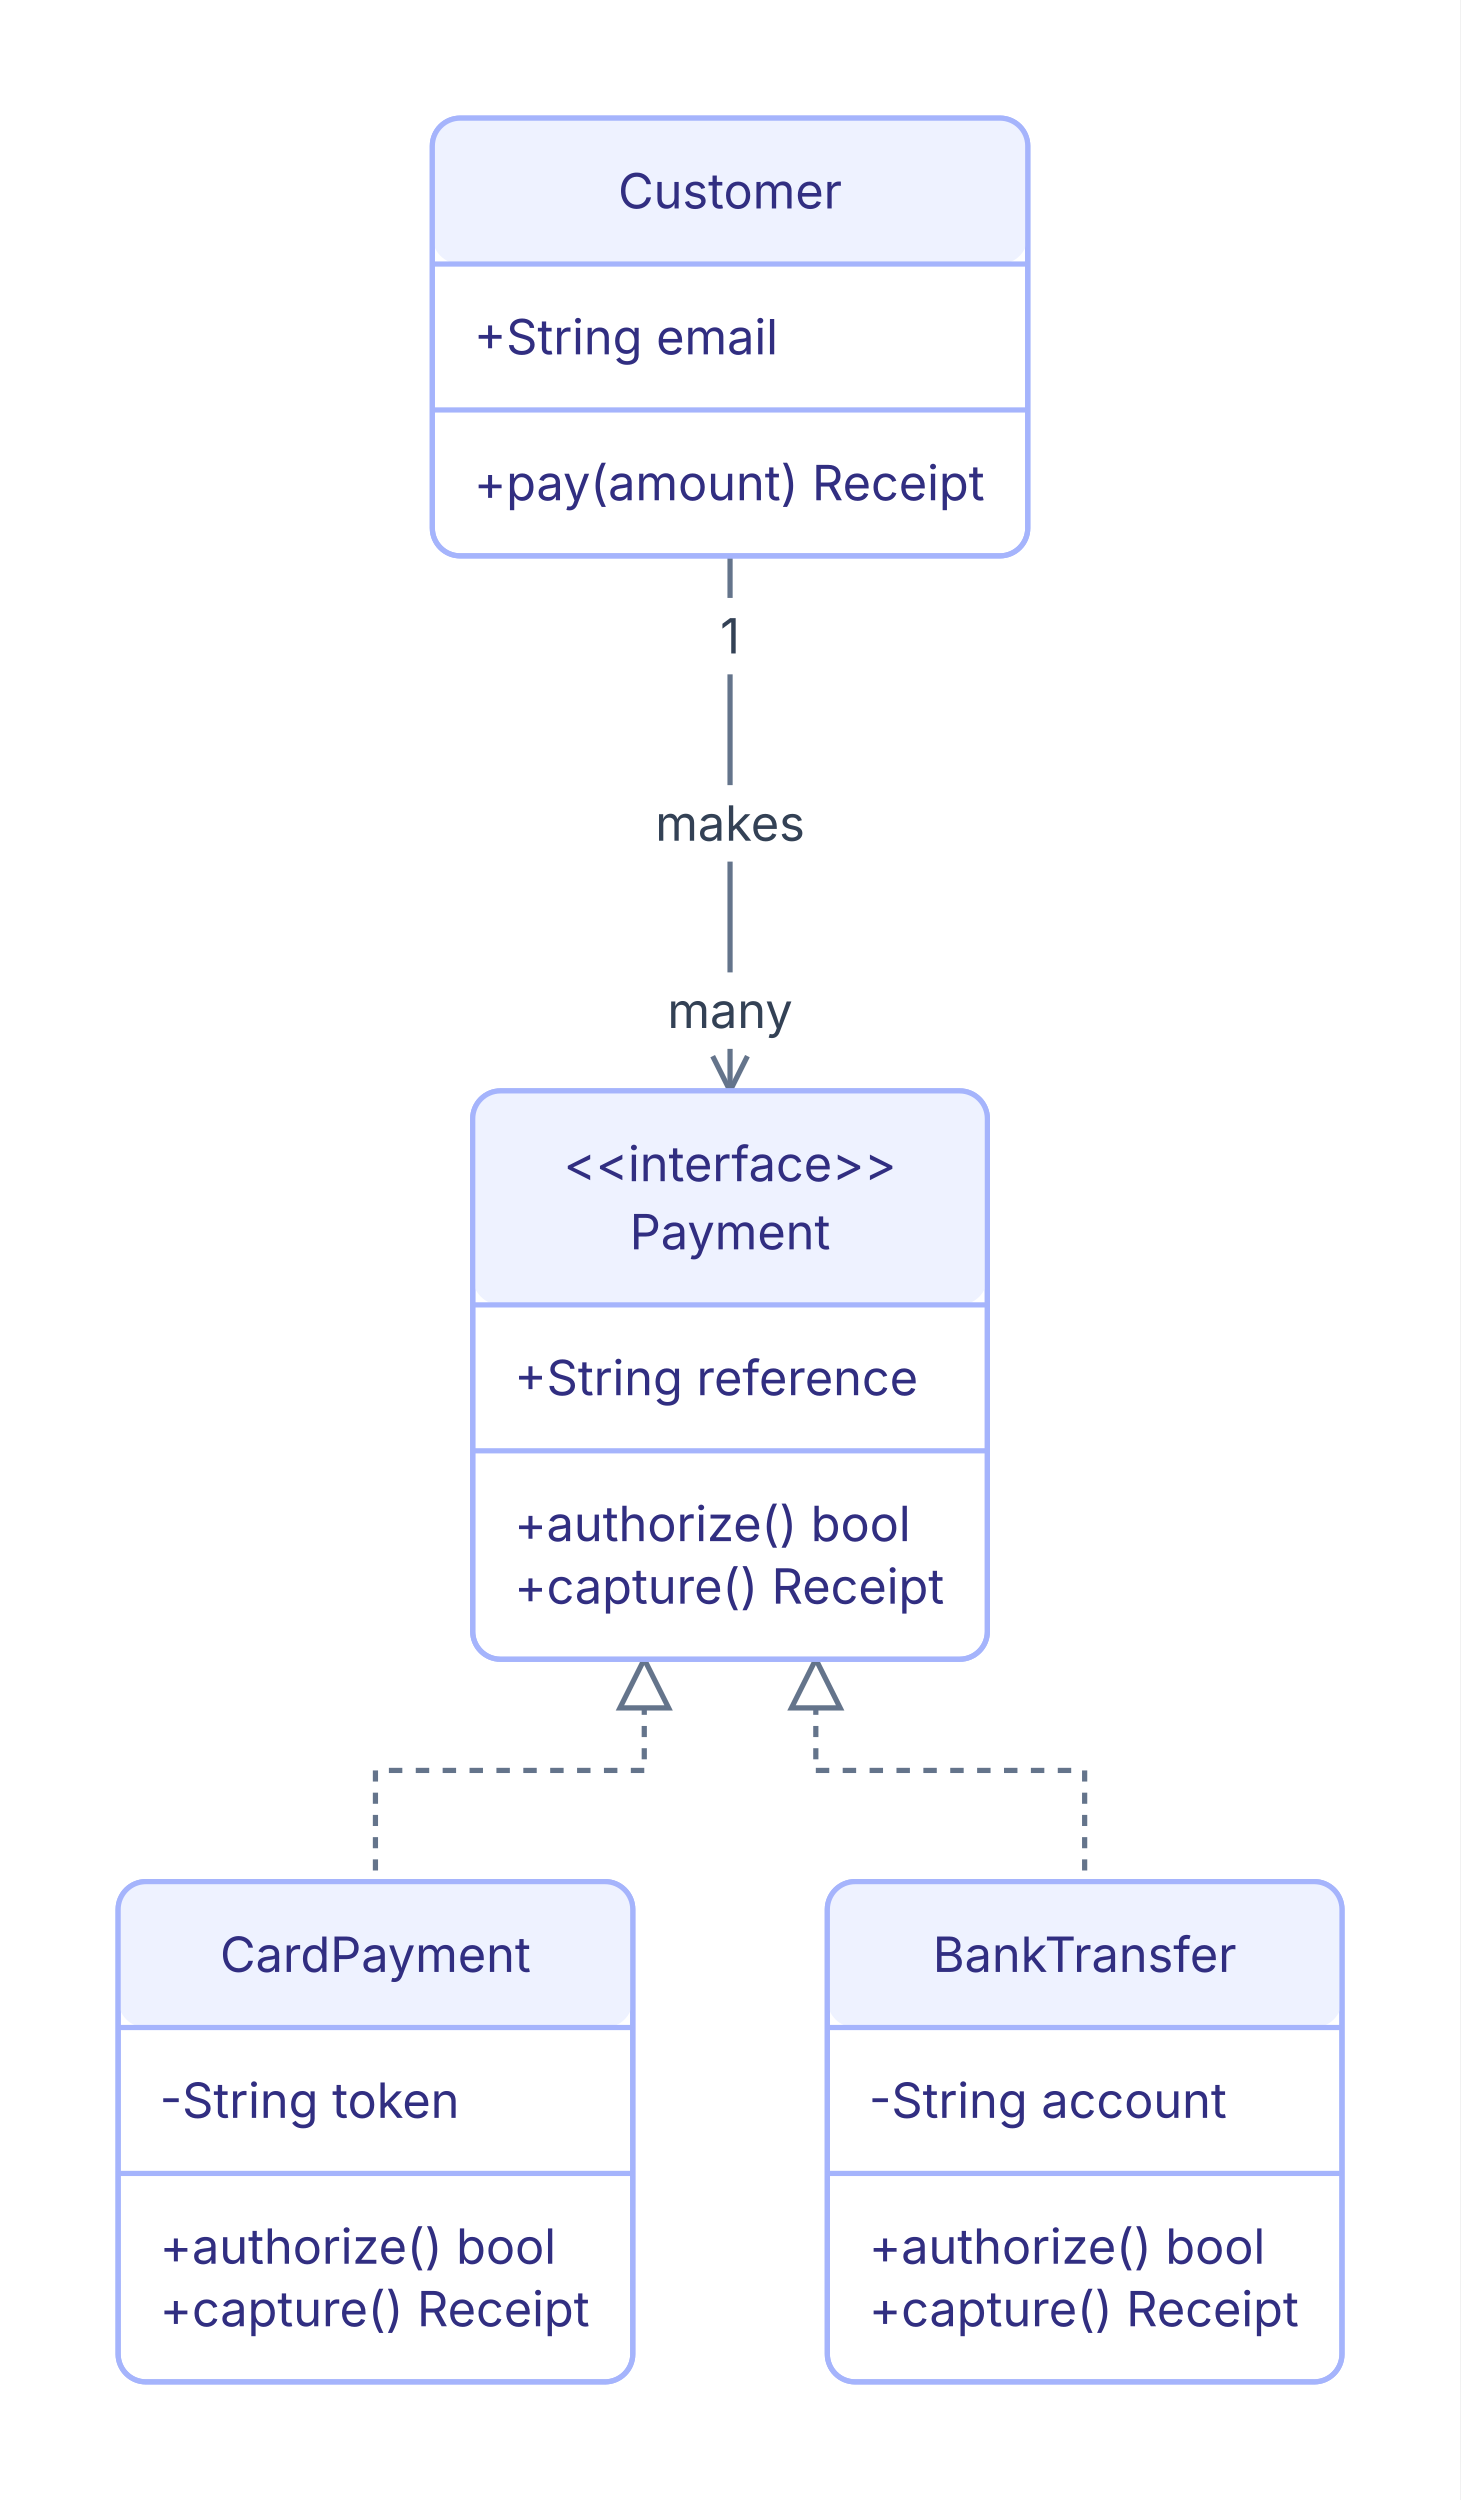
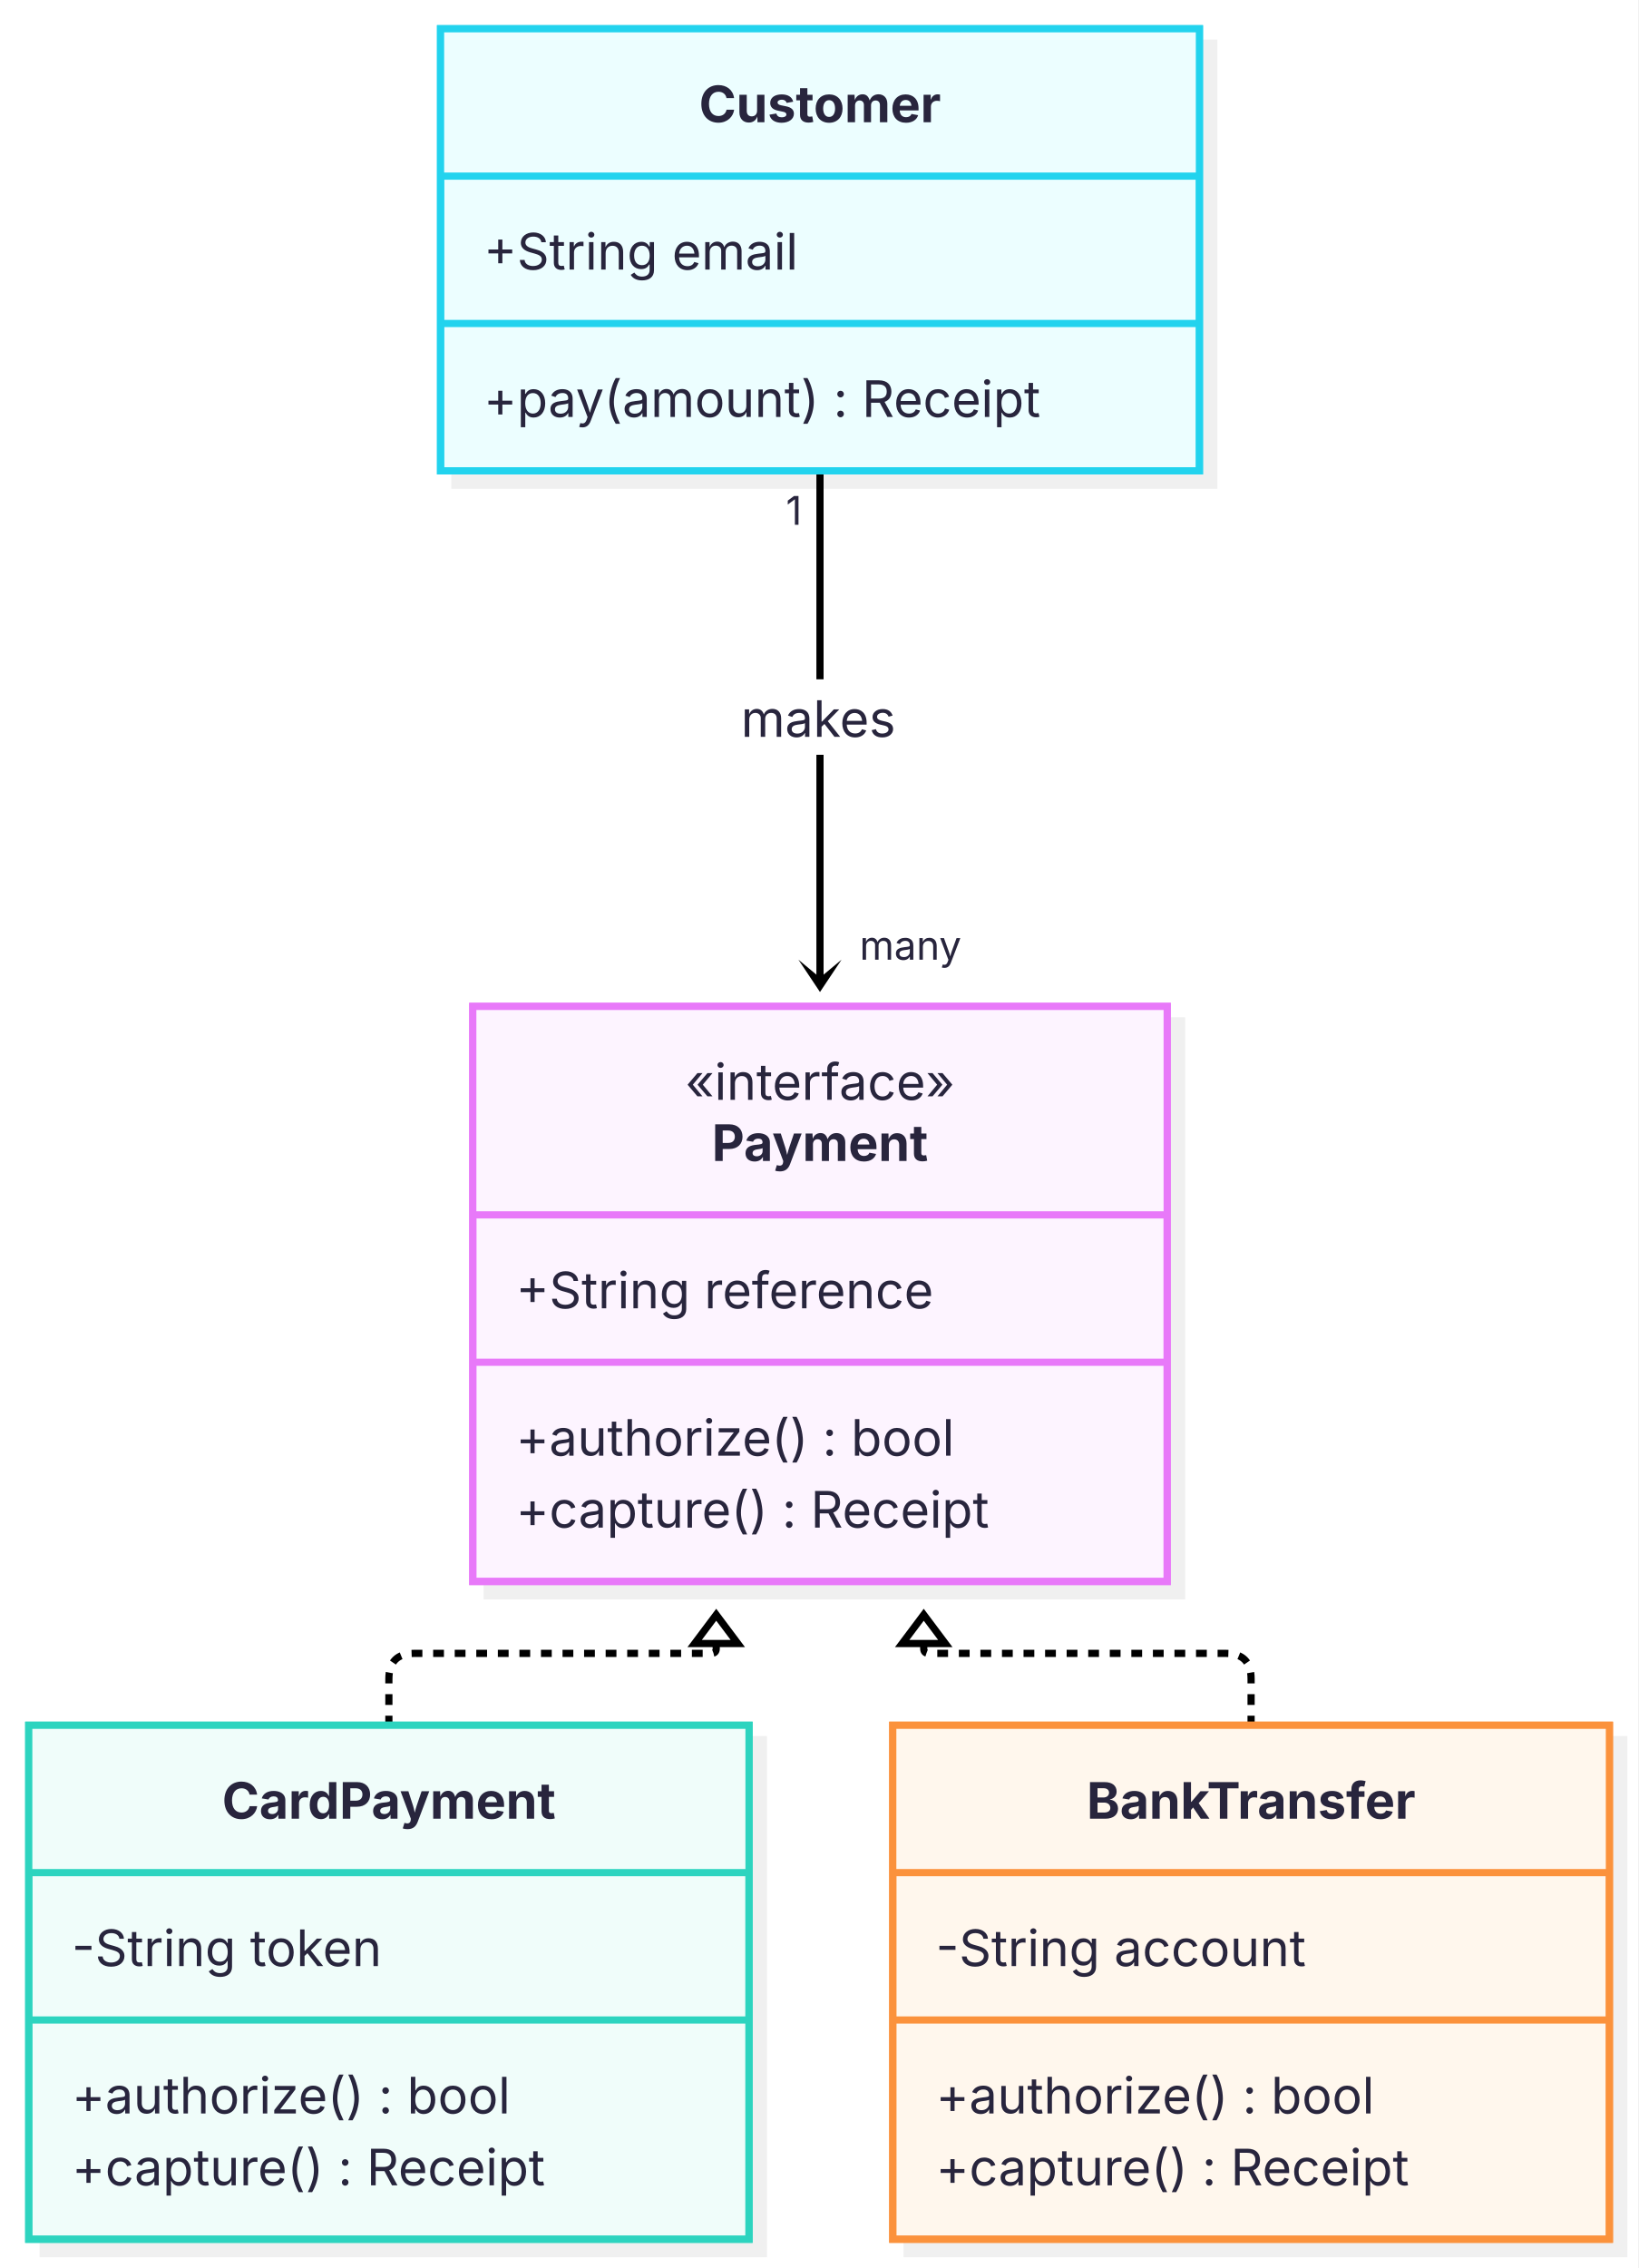
- <svg xmlns="http://www.w3.org/2000/svg" viewBox="-34 -34 420.273 719.6" width="420.273" height="719.6">
-   <path d="M-34 -34L386.273 -34L386.273 685.6L-34 685.6Z" fill="#ffffff" />
-   <path d="M151.447 443.6L151.447 446.8" fill="none" stroke="#64748b" stroke-width="1.5" />
-   <path d="M151.447 450L151.447 453.2" fill="none" stroke="#64748b" stroke-width="1.5" />
-   <path d="M151.447 456.4L151.447 459.6" fill="none" stroke="#64748b" stroke-width="1.5" />
-   <path d="M151.447 462.8L151.447 466" fill="none" stroke="#64748b" stroke-width="1.5" />
-   <path d="M151.447 469.2L151.447 472.4" fill="none" stroke="#64748b" stroke-width="1.5" />
-   <path d="M151.447 475.6L147.578 475.6" fill="none" stroke="#64748b" stroke-width="1.5" />
-   <path d="M143.709 475.6L139.84 475.6" fill="none" stroke="#64748b" stroke-width="1.5" />
-   <path d="M135.971 475.6L132.103 475.6" fill="none" stroke="#64748b" stroke-width="1.5" />
-   <path d="M128.234 475.6L124.365 475.6" fill="none" stroke="#64748b" stroke-width="1.5" />
-   <path d="M120.496 475.6L116.627 475.6" fill="none" stroke="#64748b" stroke-width="1.5" />
-   <path d="M112.758 475.6L108.889 475.6" fill="none" stroke="#64748b" stroke-width="1.5" />
-   <path d="M105.02 475.6L101.151 475.6" fill="none" stroke="#64748b" stroke-width="1.5" />
-   <path d="M97.282 475.6L93.413 475.6" fill="none" stroke="#64748b" stroke-width="1.5" />
-   <path d="M89.544 475.6L85.675 475.6" fill="none" stroke="#64748b" stroke-width="1.5" />
-   <path d="M81.806 475.6L77.937 475.6" fill="none" stroke="#64748b" stroke-width="1.5" />
-   <path d="M74.068 475.6L74.068 478.8" fill="none" stroke="#64748b" stroke-width="1.5" />
-   <path d="M74.068 482L74.068 485.2" fill="none" stroke="#64748b" stroke-width="1.5" />
-   <path d="M74.068 488.4L74.068 491.6" fill="none" stroke="#64748b" stroke-width="1.5" />
-   <path d="M74.068 494.8L74.068 498" fill="none" stroke="#64748b" stroke-width="1.5" />
-   <path d="M74.068 501.2L74.068 504.4" fill="none" stroke="#64748b" stroke-width="1.5" />
-   <path d="M151.447 443.6L158.447 457.6L144.447 457.6Z" fill="#ffffff" stroke="#64748b" stroke-width="1.5" />
-   <path d="M200.826 443.6L200.826 446.8" fill="none" stroke="#64748b" stroke-width="1.5" />
-   <path d="M200.826 450L200.826 453.2" fill="none" stroke="#64748b" stroke-width="1.5" />
-   <path d="M200.826 456.4L200.826 459.6" fill="none" stroke="#64748b" stroke-width="1.5" />
-   <path d="M200.826 462.8L200.826 466" fill="none" stroke="#64748b" stroke-width="1.5" />
-   <path d="M200.826 469.2L200.826 472.4" fill="none" stroke="#64748b" stroke-width="1.5" />
-   <path d="M200.826 475.6L204.695 475.6" fill="none" stroke="#64748b" stroke-width="1.5" />
-   <path d="M208.564 475.6L212.433 475.6" fill="none" stroke="#64748b" stroke-width="1.5" />
-   <path d="M216.302 475.6L220.171 475.6" fill="none" stroke="#64748b" stroke-width="1.5" />
-   <path d="M224.04 475.6L227.909 475.6" fill="none" stroke="#64748b" stroke-width="1.5" />
-   <path d="M231.778 475.6L235.647 475.6" fill="none" stroke="#64748b" stroke-width="1.5" />
-   <path d="M239.516 475.6L243.385 475.6" fill="none" stroke="#64748b" stroke-width="1.5" />
-   <path d="M247.254 475.6L251.122 475.6" fill="none" stroke="#64748b" stroke-width="1.5" />
-   <path d="M254.991 475.6L258.86 475.6" fill="none" stroke="#64748b" stroke-width="1.5" />
-   <path d="M262.729 475.6L266.598 475.6" fill="none" stroke="#64748b" stroke-width="1.5" />
-   <path d="M270.467 475.6L274.336 475.6" fill="none" stroke="#64748b" stroke-width="1.5" />
-   <path d="M278.205 475.6L278.205 478.8" fill="none" stroke="#64748b" stroke-width="1.5" />
-   <path d="M278.205 482L278.205 485.2" fill="none" stroke="#64748b" stroke-width="1.5" />
-   <path d="M278.205 488.4L278.205 491.6" fill="none" stroke="#64748b" stroke-width="1.5" />
-   <path d="M278.205 494.8L278.205 498" fill="none" stroke="#64748b" stroke-width="1.5" />
-   <path d="M278.205 501.2L278.205 504.4" fill="none" stroke="#64748b" stroke-width="1.5" />
-   <path d="M200.826 443.6L207.826 457.6L193.826 457.6Z" fill="#ffffff" stroke="#64748b" stroke-width="1.5" />
-   <path d="M176.137 126L176.137 280" fill="none" stroke="#64748b" stroke-width="1.5" />
-   <path d="M171.137 270L176.137 280" fill="none" stroke="#64748b" stroke-width="1.5" />
-   <path d="M176.137 280L181.137 270" fill="none" stroke="#64748b" stroke-width="1.5" />
-   <path d="M153.613 192L198.66 192C200.317 192 201.66 193.343 201.66 195L201.66 211C201.66 212.657 200.317 214 198.66 214L153.613 214C151.956 214 150.613 212.657 150.613 211L150.613 195C150.613 193.343 151.956 192 153.613 192Z" fill="#ffffff" />
-   <text x="176.137" y="208" font-family="Inter, sans-serif" font-size="14" fill="#334155" text-anchor="middle">makes</text>
-   <path d="M172.285 138.1L179.988 138.1C181.645 138.1 182.988 139.443 182.988 141.1L182.988 157.1C182.988 158.757 181.645 160.1 179.988 160.1L172.285 160.1C170.628 160.1 169.285 158.757 169.285 157.1L169.285 141.1C169.285 139.443 170.628 138.1 172.285 138.1Z" fill="#ffffff" />
-   <text x="176.137" y="154.1" font-family="Inter, sans-serif" font-size="14" fill="#334155" text-anchor="middle">1</text>
-   <path d="M157.041 245.9L195.232 245.9C196.889 245.9 198.232 247.243 198.232 248.9L198.232 264.9C198.232 266.557 196.889 267.9 195.232 267.9L157.041 267.9C155.384 267.9 154.041 266.557 154.041 264.9L154.041 248.9C154.041 247.243 155.384 245.9 157.041 245.9Z" fill="#ffffff" />
-   <text x="176.137" y="261.9" font-family="Inter, sans-serif" font-size="14" fill="#334155" text-anchor="middle">many</text>
-   <path d="M110.068 280L242.205 280C246.623 280 250.205 283.582 250.205 288L250.205 435.6C250.205 440.018 246.623 443.6 242.205 443.6L110.068 443.6C105.65 443.6 102.068 440.018 102.068 435.6L102.068 288C102.068 283.582 105.65 280 110.068 280Z" fill="#ffffff" stroke="#a5b4fc" stroke-width="1.5" />
-   <path d="M110.068 280L242.205 280C246.623 280 250.205 283.582 250.205 288L250.205 333.6C250.205 338.018 246.623 341.6 242.205 341.6L110.068 341.6C105.65 341.6 102.068 338.018 102.068 333.6L102.068 288C102.068 283.582 105.65 280 110.068 280Z" fill="#eef2ff" />
-   <text x="176.137" y="306" font-family="Inter, sans-serif" font-size="14" fill="#312e81" text-anchor="middle">&lt;&lt;interface&gt;&gt;</text>
-   <text x="176.137" y="325.6" font-family="Inter, sans-serif" font-size="14" fill="#312e81" text-anchor="middle">Payment</text>
-   <path d="M102.068 341.6L250.205 341.6" fill="none" stroke="#a5b4fc" stroke-width="1.5" />
-   <text x="114.068" y="367.6" font-family="Inter, sans-serif" font-size="14" fill="#312e81">+String reference</text>
-   <path d="M102.068 383.6L250.205 383.6" fill="none" stroke="#a5b4fc" stroke-width="1.5" />
-   <text x="114.068" y="409.6" font-family="Inter, sans-serif" font-size="14" fill="#312e81">+authorize() bool</text>
-   <text x="114.068" y="427.6" font-family="Inter, sans-serif" font-size="14" fill="#312e81">+capture() Receipt</text>
-   <path d="M110.068 280L242.205 280C246.623 280 250.205 283.582 250.205 288L250.205 435.6C250.205 440.018 246.623 443.6 242.205 443.6L110.068 443.6C105.65 443.6 102.068 440.018 102.068 435.6L102.068 288C102.068 283.582 105.65 280 110.068 280Z" fill="none" stroke="#a5b4fc" stroke-width="1.5" />
-   <path d="M8 507.6L140.137 507.6C144.555 507.6 148.137 511.182 148.137 515.6L148.137 643.6C148.137 648.018 144.555 651.6 140.137 651.6L8 651.6C3.582 651.6 0 648.018 0 643.6L0 515.6C0 511.182 3.582 507.6 8 507.6Z" fill="#ffffff" stroke="#a5b4fc" stroke-width="1.5" />
-   <path d="M8 507.6L140.137 507.6C144.555 507.6 148.137 511.182 148.137 515.6L148.137 541.6C148.137 546.018 144.555 549.6 140.137 549.6L8 549.6C3.582 549.6 0 546.018 0 541.6L0 515.6C0 511.182 3.582 507.6 8 507.6Z" fill="#eef2ff" />
-   <text x="74.068" y="533.6" font-family="Inter, sans-serif" font-size="14" fill="#312e81" text-anchor="middle">CardPayment</text>
-   <path d="M0 549.6L148.137 549.6" fill="none" stroke="#a5b4fc" stroke-width="1.5" />
-   <text x="12" y="575.6" font-family="Inter, sans-serif" font-size="14" fill="#312e81">-String token</text>
-   <path d="M0 591.6L148.137 591.6" fill="none" stroke="#a5b4fc" stroke-width="1.5" />
-   <text x="12" y="617.6" font-family="Inter, sans-serif" font-size="14" fill="#312e81">+authorize() bool</text>
-   <text x="12" y="635.6" font-family="Inter, sans-serif" font-size="14" fill="#312e81">+capture() Receipt</text>
-   <path d="M8 507.6L140.137 507.6C144.555 507.6 148.137 511.182 148.137 515.6L148.137 643.6C148.137 648.018 144.555 651.6 140.137 651.6L8 651.6C3.582 651.6 0 648.018 0 643.6L0 515.6C0 511.182 3.582 507.6 8 507.6Z" fill="none" stroke="#a5b4fc" stroke-width="1.5" />
-   <path d="M212.137 507.6L344.273 507.6C348.692 507.6 352.273 511.182 352.273 515.6L352.273 643.6C352.273 648.018 348.692 651.6 344.273 651.6L212.137 651.6C207.718 651.6 204.137 648.018 204.137 643.6L204.137 515.6C204.137 511.182 207.718 507.6 212.137 507.6Z" fill="#ffffff" stroke="#a5b4fc" stroke-width="1.5" />
-   <path d="M212.137 507.6L344.273 507.6C348.692 507.6 352.273 511.182 352.273 515.6L352.273 541.6C352.273 546.018 348.692 549.6 344.273 549.6L212.137 549.6C207.718 549.6 204.137 546.018 204.137 541.6L204.137 515.6C204.137 511.182 207.718 507.6 212.137 507.6Z" fill="#eef2ff" />
-   <text x="278.205" y="533.6" font-family="Inter, sans-serif" font-size="14" fill="#312e81" text-anchor="middle">BankTransfer</text>
-   <path d="M204.137 549.6L352.273 549.6" fill="none" stroke="#a5b4fc" stroke-width="1.5" />
-   <text x="216.137" y="575.6" font-family="Inter, sans-serif" font-size="14" fill="#312e81">-String account</text>
-   <path d="M204.137 591.6L352.273 591.6" fill="none" stroke="#a5b4fc" stroke-width="1.5" />
-   <text x="216.137" y="617.6" font-family="Inter, sans-serif" font-size="14" fill="#312e81">+authorize() bool</text>
-   <text x="216.137" y="635.6" font-family="Inter, sans-serif" font-size="14" fill="#312e81">+capture() Receipt</text>
-   <path d="M212.137 507.6L344.273 507.6C348.692 507.6 352.273 511.182 352.273 515.6L352.273 643.6C352.273 648.018 348.692 651.6 344.273 651.6L212.137 651.6C207.718 651.6 204.137 648.018 204.137 643.6L204.137 515.6C204.137 511.182 207.718 507.6 212.137 507.6Z" fill="none" stroke="#a5b4fc" stroke-width="1.5" />
-   <path d="M98.443 0L253.83 0C258.248 0 261.83 3.582 261.83 8L261.83 118C261.83 122.418 258.248 126 253.83 126L98.443 126C94.025 126 90.443 122.418 90.443 118L90.443 8C90.443 3.582 94.025 0 98.443 0Z" fill="#ffffff" stroke="#a5b4fc" stroke-width="1.5" />
-   <path d="M98.443 0L253.83 0C258.248 0 261.83 3.582 261.83 8L261.83 34C261.83 38.418 258.248 42 253.83 42L98.443 42C94.025 42 90.443 38.418 90.443 34L90.443 8C90.443 3.582 94.025 0 98.443 0Z" fill="#eef2ff" />
-   <text x="176.137" y="26" font-family="Inter, sans-serif" font-size="14" fill="#312e81" text-anchor="middle">Customer</text>
-   <path d="M90.443 42L261.83 42" fill="none" stroke="#a5b4fc" stroke-width="1.5" />
-   <text x="102.443" y="68" font-family="Inter, sans-serif" font-size="14" fill="#312e81">+String email</text>
-   <path d="M90.443 84L261.83 84" fill="none" stroke="#a5b4fc" stroke-width="1.5" />
-   <text x="102.443" y="110" font-family="Inter, sans-serif" font-size="14" fill="#312e81">+pay(amount) Receipt</text>
-   <path d="M98.443 0L253.83 0C258.248 0 261.83 3.582 261.83 8L261.83 118C261.83 122.418 258.248 126 253.83 126L98.443 126C94.025 126 90.443 122.418 90.443 118L90.443 8C90.443 3.582 94.025 0 98.443 0Z" fill="none" stroke="#a5b4fc" stroke-width="1.5" />
+ <svg xmlns="http://www.w3.org/2000/svg" viewBox="4 4 455.852 631" width="455.852" height="631">
+   <path d="M4 4L459.852 4L459.852 635L4 635Z" fill="#ffffff" />
+   <path d="M139.561 288L332.795 288L332.795 448L139.561 448Z" fill="#f0f0f0" stroke="#f0f0f0" stroke-width="2" />
+   <path d="M16 488L216.43 488L216.43 631L16 631Z" fill="#f0f0f0" stroke="#f0f0f0" stroke-width="2" />
+   <path d="M256.43 488L455.852 488L455.852 631L256.43 631Z" fill="#f0f0f0" stroke="#f0f0f0" stroke-width="2" />
+   <path d="M130.592 16L341.764 16L341.764 139L130.592 139Z" fill="#f0f0f0" stroke="#f0f0f0" stroke-width="2" />
+   <path d="M203.305 461.25L203.305 462.625L203.3 462.792L203.284 462.947L203.257 463.092L203.219 463.227L203.171 463.35L203.112 463.463L203.042 463.565L202.962 463.656L202.87 463.737L202.768 463.807L202.655 463.866L202.532 463.914L202.528 463.915M199.536 464L196.536 464M193.536 464L190.536 464M187.536 464L184.536 464M181.536 464L178.536 464M175.536 464L172.536 464M169.536 464L166.536 464M163.536 464L160.536 464M157.536 464L154.536 464M151.536 464L148.536 464M145.536 464L142.536 464M139.536 464L136.536 464M133.536 464L130.536 464M127.536 464L124.536 464M121.536 464L119.286 464L118.537 464.024M115.622 464.665L115.557 464.691L114.977 464.994L114.452 465.353L113.983 465.768L113.568 466.237L113.35 466.556M112.337 469.353L112.325 469.414L112.242 470.215L112.215 471.071L112.215 472.347M112.215 475.347L112.215 478.347M112.215 481.347L112.215 484" fill="none" stroke="#000000" stroke-width="2" />
+   <path d="M203.305 453.25L197.305 461.25L209.305 461.25Z" fill="#ffffff" stroke="#000000" stroke-width="2" />
+   <path d="M261.05 461.25L261.05 462.625L261.056 462.792L261.072 462.947L261.098 463.092L261.136 463.227L261.184 463.35L261.243 463.463L261.313 463.565L261.394 463.656L261.485 463.737L261.587 463.807L261.7 463.866L261.824 463.914L261.827 463.915M264.819 464L267.819 464M270.819 464L273.819 464M276.819 464L279.819 464M282.819 464L285.819 464M288.819 464L291.819 464M294.819 464L297.819 464M300.819 464L303.819 464M306.819 464L309.819 464M312.819 464L315.819 464M318.819 464L321.819 464M324.819 464L327.819 464M330.819 464L333.819 464M336.819 464L339.819 464M342.819 464L345.07 464L345.819 464.024M348.733 464.665L348.798 464.691L349.378 464.994L349.903 465.353L350.373 465.768L350.787 466.237L351.006 466.556M352.019 469.353L352.03 469.414L352.113 470.215L352.141 471.071L352.141 472.347M352.141 475.347L352.141 478.347M352.141 481.347L352.141 484" fill="none" stroke="#000000" stroke-width="2" />
+   <path d="M261.05 453.25L255.05 461.25L267.05 461.25Z" fill="#ffffff" stroke="#000000" stroke-width="2" />
+   <path d="M232.178 135L232.178 278" fill="none" stroke="#000000" stroke-width="2" />
+   <path d="M232.178 280L238.178 271L232.178 276L226.178 271Z" fill="#000000" />
+   <path d="M211.178 193L252.225 193C253.881 193 255.225 194.343 255.225 196L255.225 211C255.225 212.657 253.881 214 252.225 214L211.178 214C209.521 214 208.178 212.657 208.178 211L208.178 196C208.178 194.343 209.521 193 211.178 193Z" fill="#ffffff" />
+   <text x="231.701" y="209" font-family="Inter, sans-serif" font-size="14" fill="#28253d" text-anchor="middle">makes</text>
+   <text x="224.936" y="150" font-family="Inter, sans-serif" font-size="11" fill="#28253d" text-anchor="middle">1</text>
+   <text x="257.35" y="271" font-family="Inter, sans-serif" font-size="11" fill="#28253d" text-anchor="middle">many</text>
+   <path d="M135.561 284L328.795 284L328.795 444L135.561 444Z" fill="#fdf4ff" stroke="#e879f9" stroke-width="2" />
+   <path d="M135.561 284L328.795 284L328.795 342L135.561 342Z" fill="#fdf4ff" />
+   <text x="232.178" y="310" font-family="Inter, sans-serif" font-size="14" fill="#28253d" text-anchor="middle">«interface»</text>
+   <text x="232.178" y="327" font-family="Inter, sans-serif" font-size="14" fill="#28253d" text-anchor="middle" font-weight="bold">Payment</text>
+   <path d="M135.561 342L328.795 342" fill="none" stroke="#e879f9" stroke-width="2" />
+   <text x="147.561" y="368" font-family="Inter, sans-serif" font-size="14" fill="#28253d">+String reference</text>
+   <path d="M135.561 383L328.795 383" fill="none" stroke="#e879f9" stroke-width="2" />
+   <text x="147.561" y="409" font-family="Inter, sans-serif" font-size="14" fill="#28253d">+authorize() : bool</text>
+   <text x="147.561" y="429" font-family="Inter, sans-serif" font-size="14" fill="#28253d">+capture() : Receipt</text>
+   <path d="M135.561 284L328.795 284L328.795 444L135.561 444Z" fill="none" stroke="#e879f9" stroke-width="2" />
+   <path d="M12 484L212.43 484L212.43 627L12 627Z" fill="#f0fdfa" stroke="#2dd4bf" stroke-width="2" />
+   <path d="M12 484L212.43 484L212.43 525L12 525Z" fill="#f0fdfa" />
+   <text x="112.215" y="510" font-family="Inter, sans-serif" font-size="14" fill="#28253d" text-anchor="middle" font-weight="bold">CardPayment</text>
+   <path d="M12 525L212.43 525" fill="none" stroke="#2dd4bf" stroke-width="2" />
+   <text x="24" y="551" font-family="Inter, sans-serif" font-size="14" fill="#28253d">-String token</text>
+   <path d="M12 566L212.43 566" fill="none" stroke="#2dd4bf" stroke-width="2" />
+   <text x="24" y="592" font-family="Inter, sans-serif" font-size="14" fill="#28253d">+authorize() : bool</text>
+   <text x="24" y="612" font-family="Inter, sans-serif" font-size="14" fill="#28253d">+capture() : Receipt</text>
+   <path d="M12 484L212.43 484L212.43 627L12 627Z" fill="none" stroke="#2dd4bf" stroke-width="2" />
+   <path d="M252.43 484L451.852 484L451.852 627L252.43 627Z" fill="#fff7ed" stroke="#fb923c" stroke-width="2" />
+   <path d="M252.43 484L451.852 484L451.852 525L252.43 525Z" fill="#fff7ed" />
+   <text x="352.141" y="510" font-family="Inter, sans-serif" font-size="14" fill="#28253d" text-anchor="middle" font-weight="bold">BankTransfer</text>
+   <path d="M252.43 525L451.852 525" fill="none" stroke="#fb923c" stroke-width="2" />
+   <text x="264.43" y="551" font-family="Inter, sans-serif" font-size="14" fill="#28253d">-String account</text>
+   <path d="M252.43 566L451.852 566" fill="none" stroke="#fb923c" stroke-width="2" />
+   <text x="264.43" y="592" font-family="Inter, sans-serif" font-size="14" fill="#28253d">+authorize() : bool</text>
+   <text x="264.43" y="612" font-family="Inter, sans-serif" font-size="14" fill="#28253d">+capture() : Receipt</text>
+   <path d="M252.43 484L451.852 484L451.852 627L252.43 627Z" fill="none" stroke="#fb923c" stroke-width="2" />
+   <path d="M126.592 12L337.764 12L337.764 135L126.592 135Z" fill="#ecfeff" stroke="#22d3ee" stroke-width="2" />
+   <path d="M126.592 12L337.764 12L337.764 53L126.592 53Z" fill="#ecfeff" />
+   <text x="232.178" y="38" font-family="Inter, sans-serif" font-size="14" fill="#28253d" text-anchor="middle" font-weight="bold">Customer</text>
+   <path d="M126.592 53L337.764 53" fill="none" stroke="#22d3ee" stroke-width="2" />
+   <text x="138.592" y="79" font-family="Inter, sans-serif" font-size="14" fill="#28253d">+String email</text>
+   <path d="M126.592 94L337.764 94" fill="none" stroke="#22d3ee" stroke-width="2" />
+   <text x="138.592" y="120" font-family="Inter, sans-serif" font-size="14" fill="#28253d">+pay(amount) : Receipt</text>
+   <path d="M126.592 12L337.764 12L337.764 135L126.592 135Z" fill="none" stroke="#22d3ee" stroke-width="2" />
</svg>
